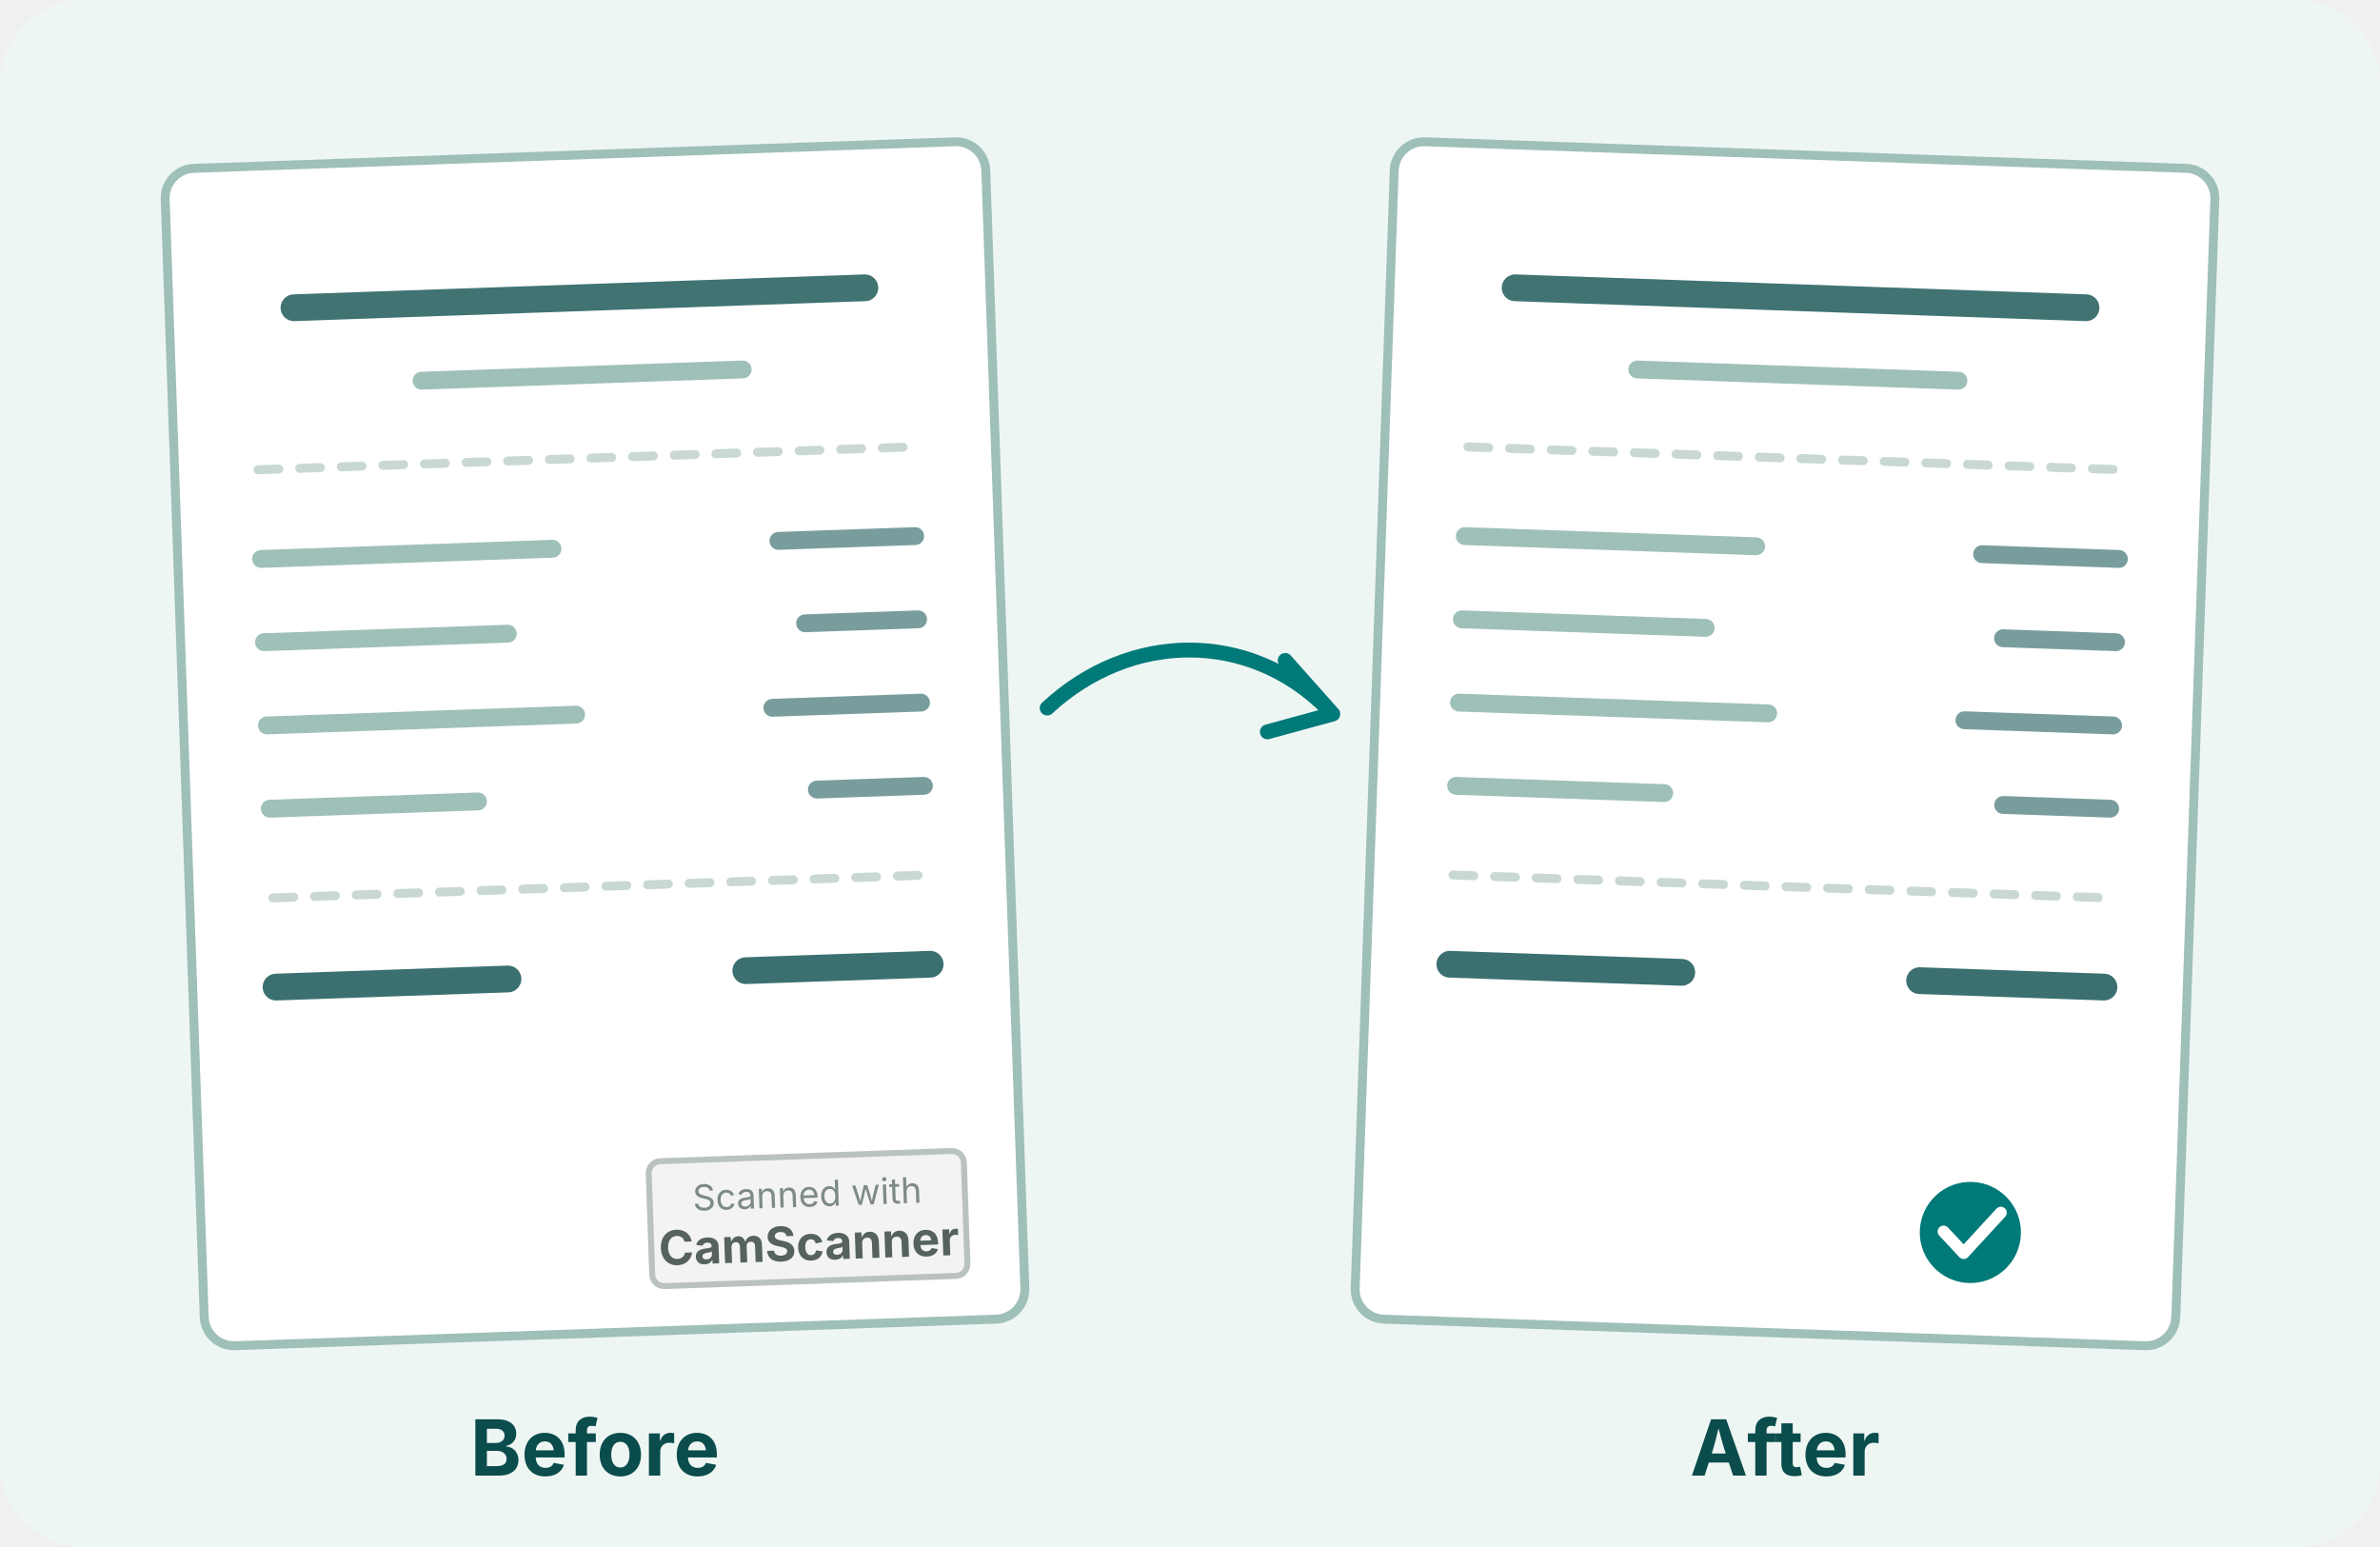
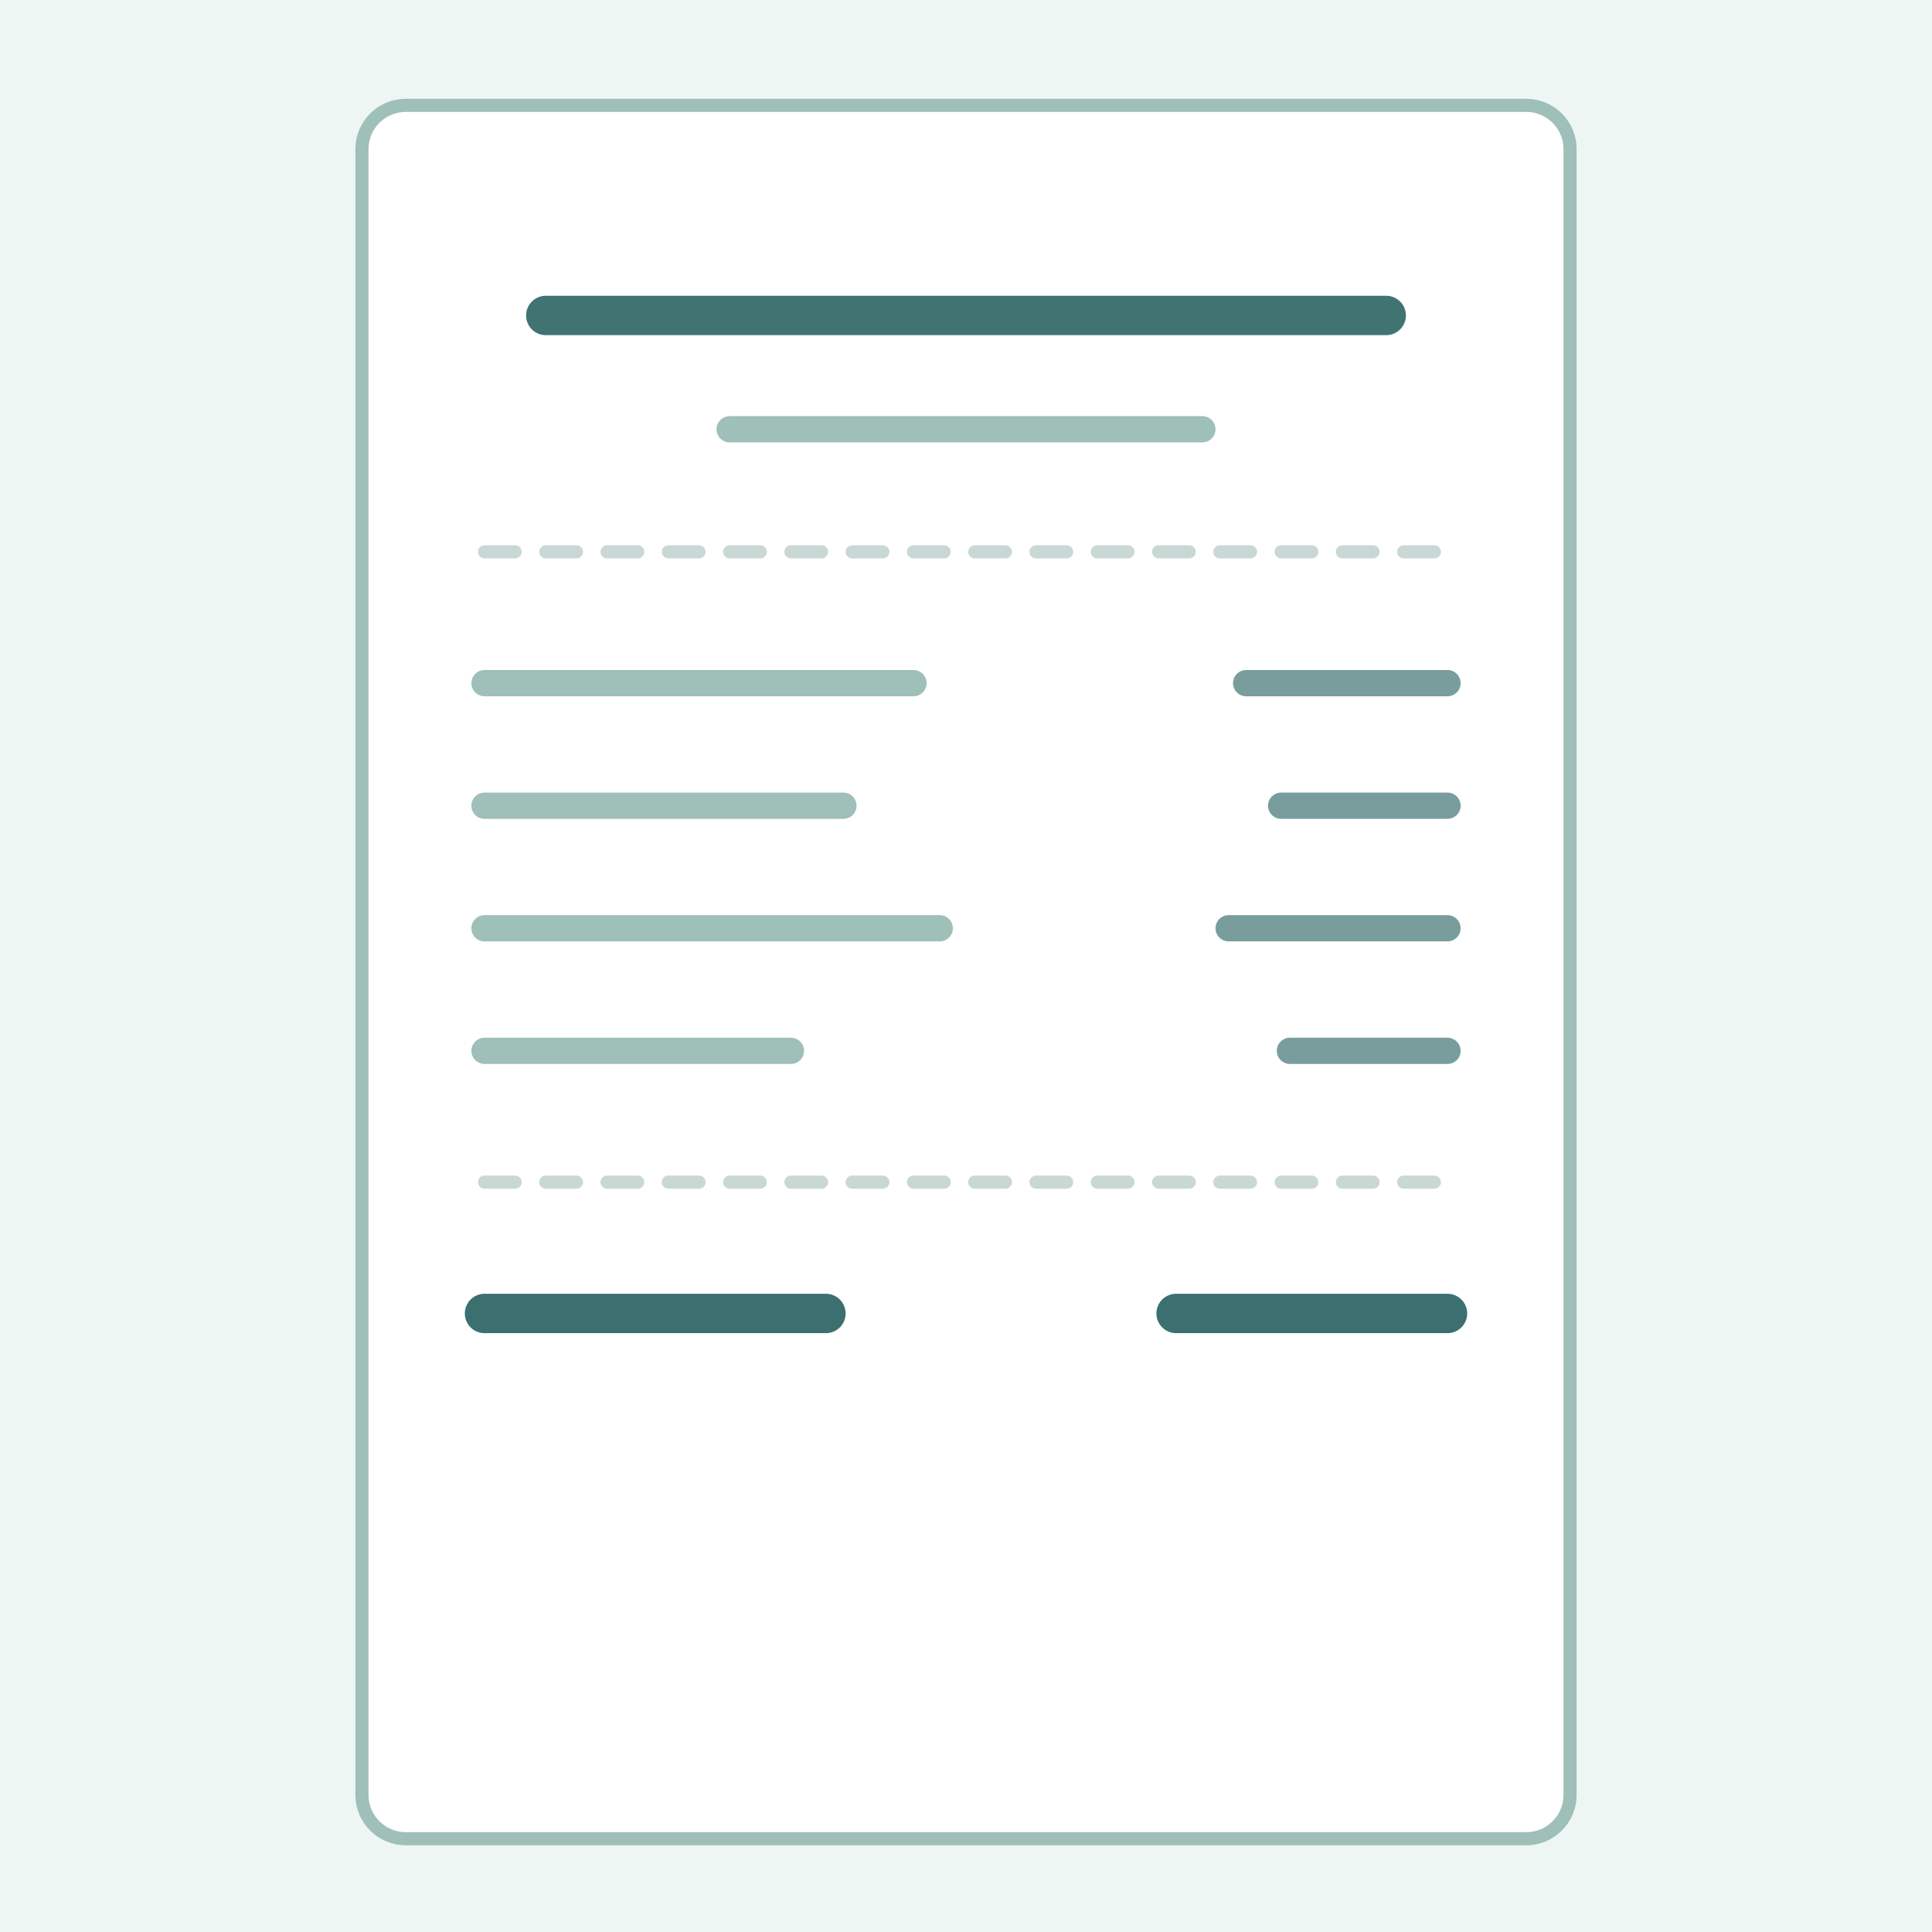
- <svg xmlns="http://www.w3.org/2000/svg" width="800" height="520" viewBox="0 0 800 520" role="img" aria-labelledby="t d">
+ <svg xmlns="http://www.w3.org/2000/svg" width="640" height="640" viewBox="0 0 640 640" role="img" aria-labelledby="t d">
  <defs>
    <symbol id="receipt" viewBox="0 0 280 400">
      <rect x="2" y="2" width="276" height="396" rx="10" fill="#ffffff" stroke="#9fbfb9" stroke-width="3" />
      <g stroke-linecap="round" fill="none">
        <path d="M44 50 H236" stroke="#0b4c4c" stroke-width="9" opacity=".78" />
        <path d="M86 76 H194" stroke="#9fbfb9" stroke-width="6" />
        <path d="M30 104 H250" stroke="#c9d8d4" stroke-width="3" stroke-dasharray="7 7" />
        <g stroke="#9fbfb9" stroke-width="6">
          <path d="M30 134 H128" />
          <path d="M30 162 H112" />
          <path d="M30 190 H134" />
          <path d="M30 218 H100" />
        </g>
        <g stroke="#0b4c4c" stroke-width="6" opacity=".55">
          <path d="M204 134 H250" />
          <path d="M212 162 H250" />
          <path d="M200 190 H250" />
          <path d="M214 218 H250" />
        </g>
        <path d="M30 248 H250" stroke="#c9d8d4" stroke-width="3" stroke-dasharray="7 7" />
        <path d="M30 278 H108" stroke="#0b4c4c" stroke-width="9" opacity=".8" />
        <path d="M188 278 H250" stroke="#0b4c4c" stroke-width="9" opacity=".8" />
      </g>
    </symbol>
    <symbol id="footer" viewBox="0 0 108 44">
      <rect x="1" y="1" width="106" height="42" rx="4" fill="#f3f4f2" stroke="#b9c2bf" stroke-width="2" />
      <text x="54" y="18" text-anchor="middle" font-family="Inter, Arial, sans-serif" font-size="12" fill="#7d8a86">Scanned with</text>
      <text x="54" y="36" text-anchor="middle" font-family="Inter, Arial, sans-serif" font-size="16" font-weight="700" fill="#56625f">CamScanner</text>
    </symbol>
  </defs>
-   <rect width="800" height="520" rx="28" fill="#eef6f3" />
-   <g transform="rotate(-2 200 250)">
-     <use href="#receipt" x="60" y="50" width="280" height="400" />
-     <use href="#footer" x="212" y="390" width="108" height="44" />
-   </g>
-   <path d="M352 238 C 380 212, 420 212, 446 238" fill="none" stroke="#007979" stroke-width="5" stroke-linecap="round" />
-   <path d="M432 222 L448 240 L426 246" fill="none" stroke="#007979" stroke-width="5" stroke-linecap="round" stroke-linejoin="round" />
-   <g transform="rotate(2 600 250)">
-     <use href="#receipt" x="460" y="50" width="280" height="400" />
-     <circle cx="668" cy="412" r="17" fill="#007979" />
-     <path d="M659 412 L666 419 L678 405" fill="none" stroke="#ffffff" stroke-width="4" stroke-linecap="round" stroke-linejoin="round" />
-   </g>
-   <g font-family="Inter, Arial, sans-serif" font-size="26" font-weight="700" fill="#0b4c4c" text-anchor="middle">
-     <text x="200" y="496">Before</text>
-     <text x="600" y="496">After</text>
+   <rect width="640" height="640" fill="#eef6f3" />
+   <g transform="translate(117 32) scale(1.45)">
+     <use href="#receipt" x="0" y="0" width="280" height="400" />
  </g>
</svg>
